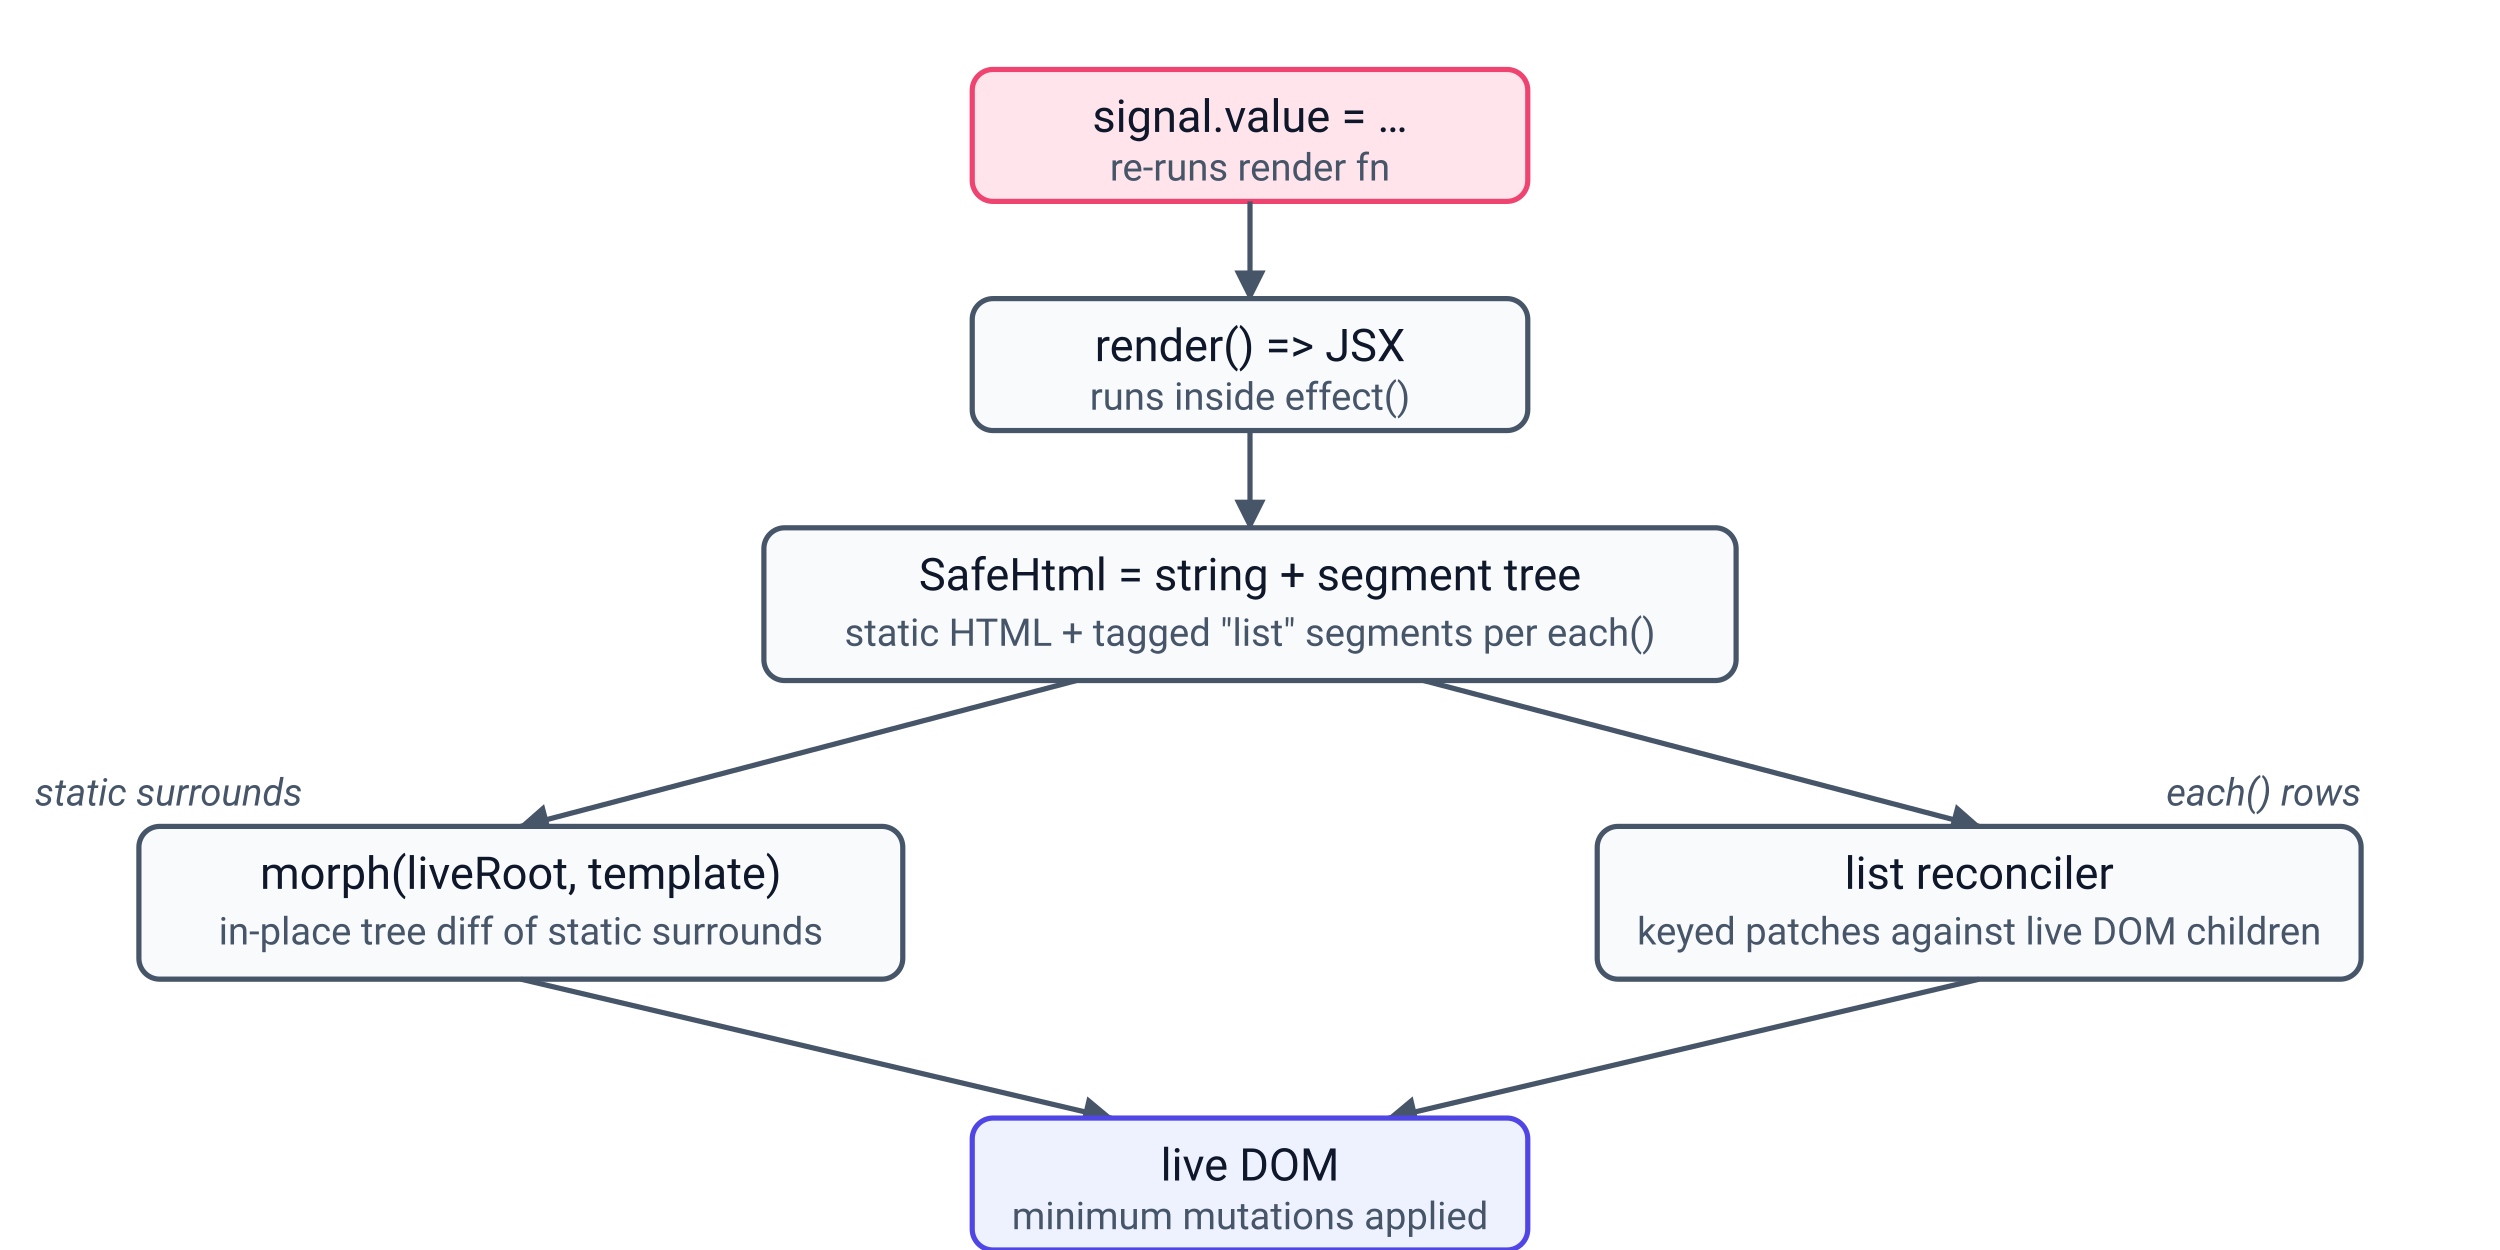
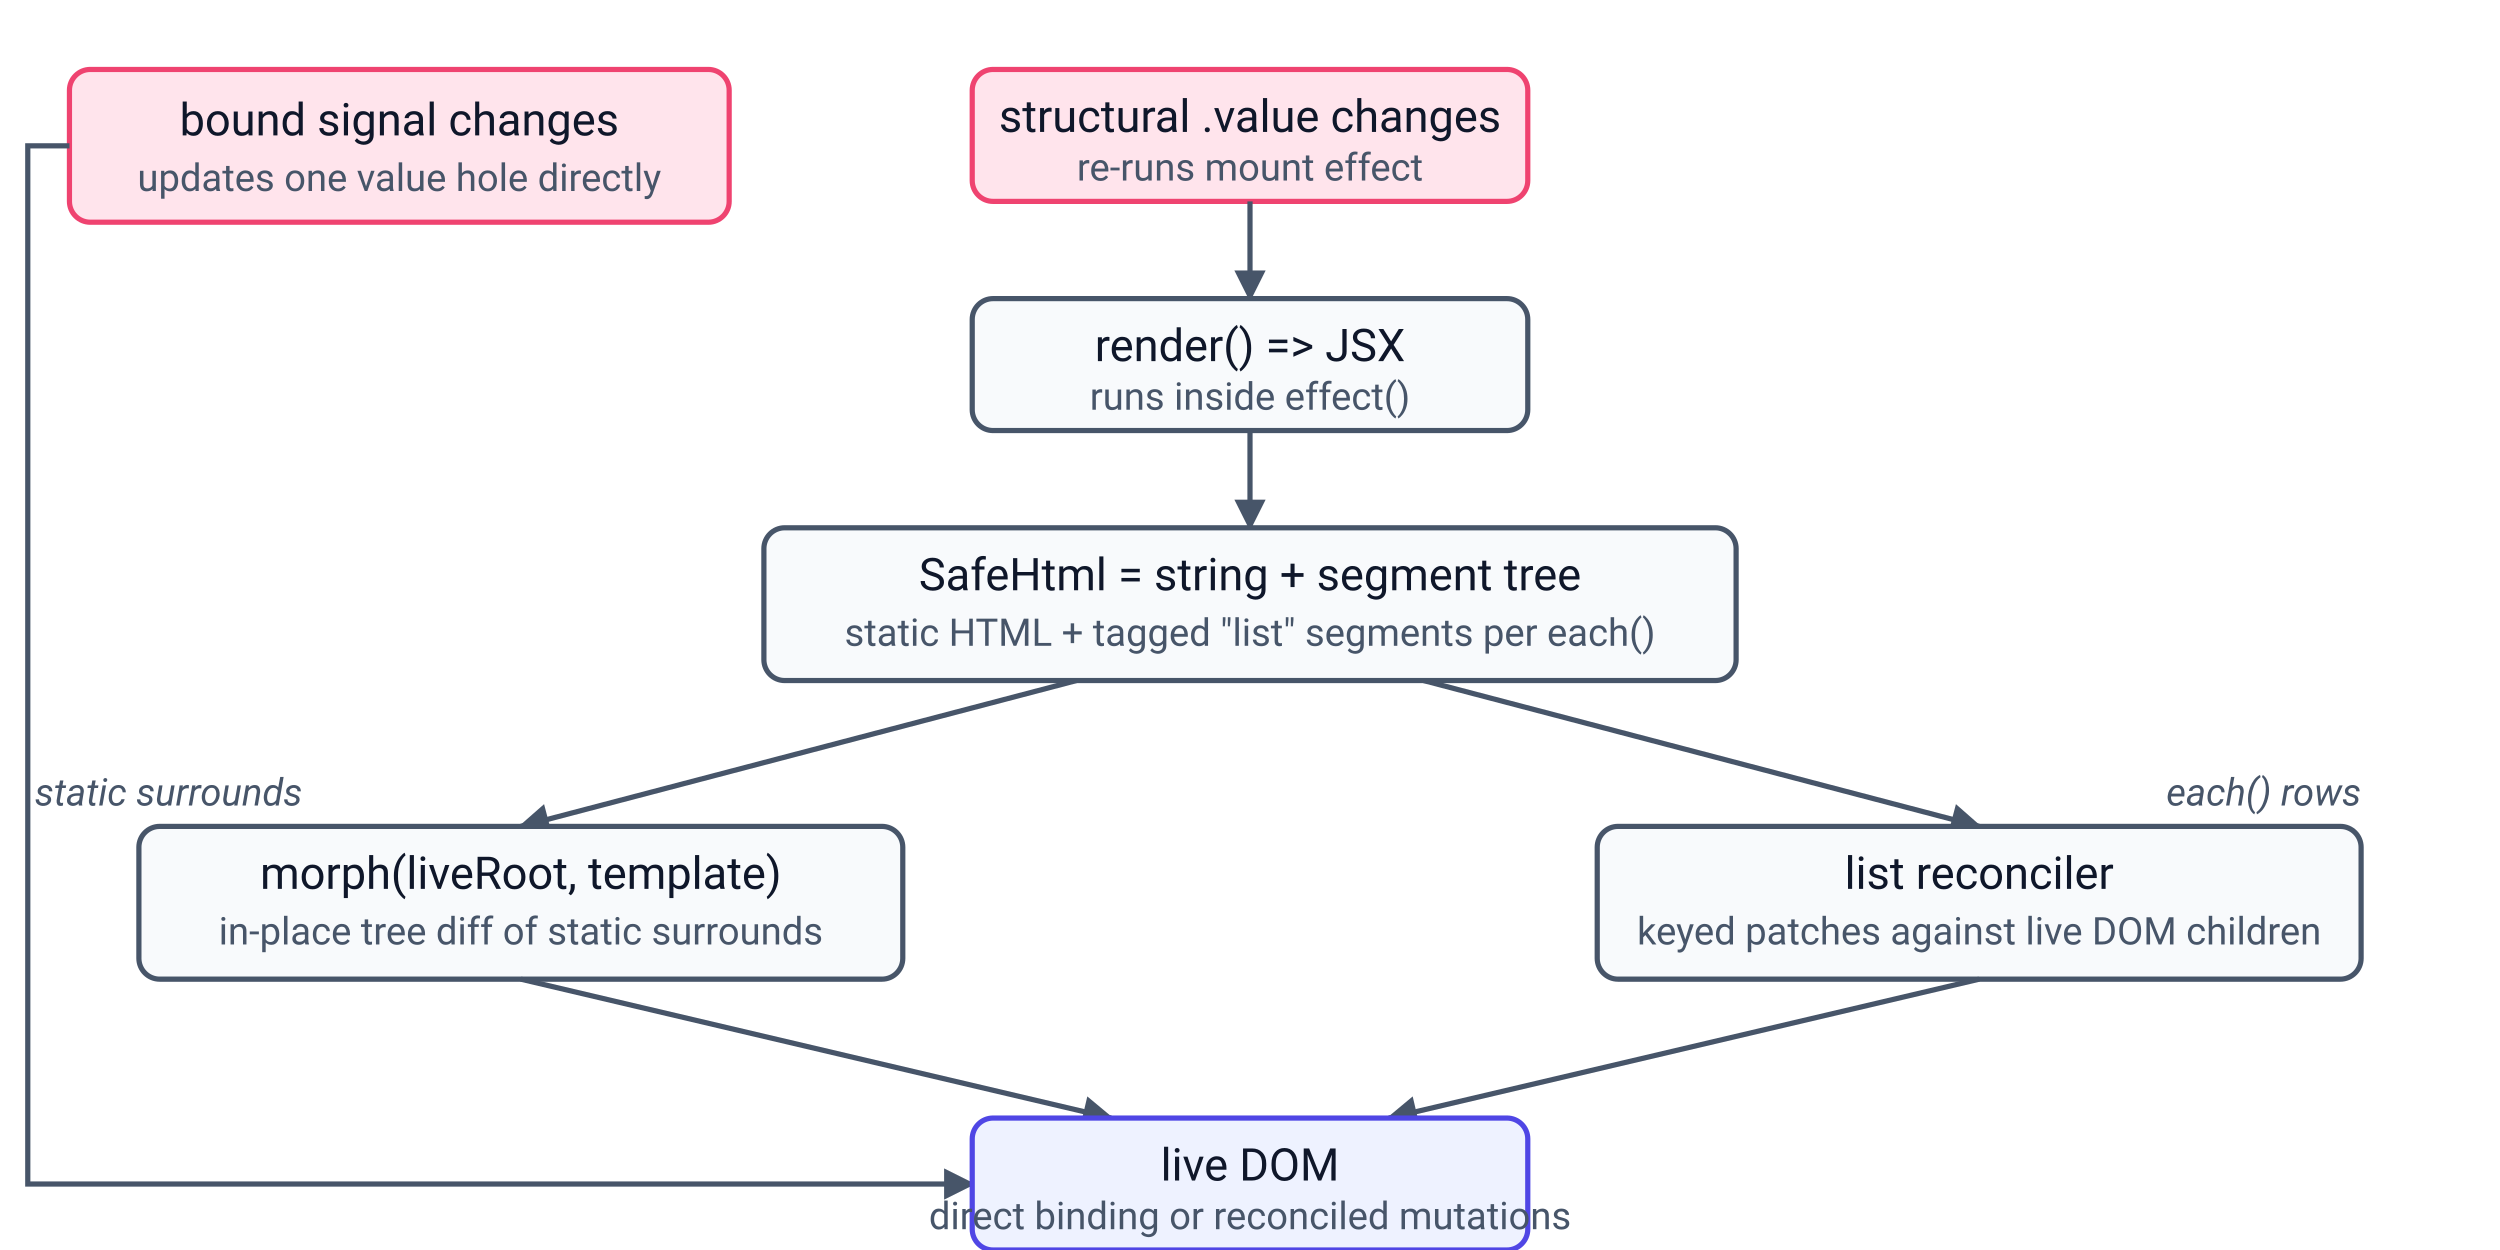
<svg xmlns="http://www.w3.org/2000/svg" viewBox="0 0 720 360" role="img" aria-labelledby="title desc" font-family="-apple-system, BlinkMacSystemFont, 'Segoe UI', Roboto, sans-serif">
  <defs>
    <marker id="arrow" viewBox="0 0 10 10" refX="9" refY="5" markerWidth="6" markerHeight="6" orient="auto-start-reverse">
      <path d="M0,0 L10,5 L0,10 z" fill="#475569" />
    </marker>
    <style>
      .node     { fill: #f8fafc; stroke: #475569; stroke-width: 1.5; rx: 6; ry: 6; }
      .node.acc { fill: #ffe4ec; stroke: #ef4370; }
      .node.dom { fill: #eef2ff; stroke: #4f46e5; }
      .label    { font-size: 13px; fill: #0f172a; }
      .sub      { font-size: 11px; fill: #475569; }
      .edge     { stroke: #475569; stroke-width: 1.5; fill: none; marker-end: url(#arrow); }
      .annot    { font-size: 11px; fill: #475569; font-style: italic; }
    </style>
  </defs>
  <rect class="node acc" x="280" y="20" width="160" height="38" />
-   <text class="label" x="360" y="38" text-anchor="middle">signal.value = …</text>
-   <text class="sub" x="360" y="52" text-anchor="middle">re-runs render fn</text>
+   <text class="label" x="360" y="38" text-anchor="middle">structural .value changes</text>
+   <text class="sub" x="360" y="52" text-anchor="middle">re-runs mount effect</text>
+   <rect class="node acc" x="20" y="20" width="190" height="44" />
+   <text class="label" x="115" y="39" text-anchor="middle">bound signal changes</text>
+   <text class="sub" x="115" y="55" text-anchor="middle">updates one value hole directly</text>
+   <path class="edge" d="M20,42 L8,42 L8,341 L280,341" />
  <path class="edge" d="M360,58 L360,86" />
  <rect class="node" x="280" y="86" width="160" height="38" />
  <text class="label" x="360" y="104" text-anchor="middle">render() =&gt; JSX</text>
  <text class="sub" x="360" y="118" text-anchor="middle">runs inside effect()</text>
  <path class="edge" d="M360,124 L360,152" />
  <rect class="node" x="220" y="152" width="280" height="44" />
  <text class="label" x="360" y="170" text-anchor="middle">SafeHtml = string + segment tree</text>
  <text class="sub" x="360" y="186" text-anchor="middle">static HTML + tagged "list" segments per each()</text>
  <path class="edge" d="M310,196 L150,238" />
  <path class="edge" d="M410,196 L570,238" />
  <rect class="node" x="40" y="238" width="220" height="44" />
  <text class="label" x="150" y="256" text-anchor="middle">morph(liveRoot, template)</text>
  <text class="sub" x="150" y="272" text-anchor="middle">in-place tree diff of static surrounds</text>
  <rect class="node" x="460" y="238" width="220" height="44" />
  <text class="label" x="570" y="256" text-anchor="middle">list reconciler</text>
  <text class="sub" x="570" y="272" text-anchor="middle">keyed patches against live DOM children</text>
  <path class="edge" d="M150,282 L320,322" />
  <path class="edge" d="M570,282 L400,322" />
  <rect class="node dom" x="280" y="322" width="160" height="38" />
  <text class="label" x="360" y="340" text-anchor="middle">live DOM</text>
-   <text class="sub" x="360" y="354" text-anchor="middle">minimum mutations applied</text>
+   <text class="sub" x="360" y="354" text-anchor="middle">direct binding or reconciled mutations</text>
  <text class="annot" x="10" y="232">static surrounds</text>
  <text class="annot" x="680" y="232" text-anchor="end">each() rows</text>
</svg>
